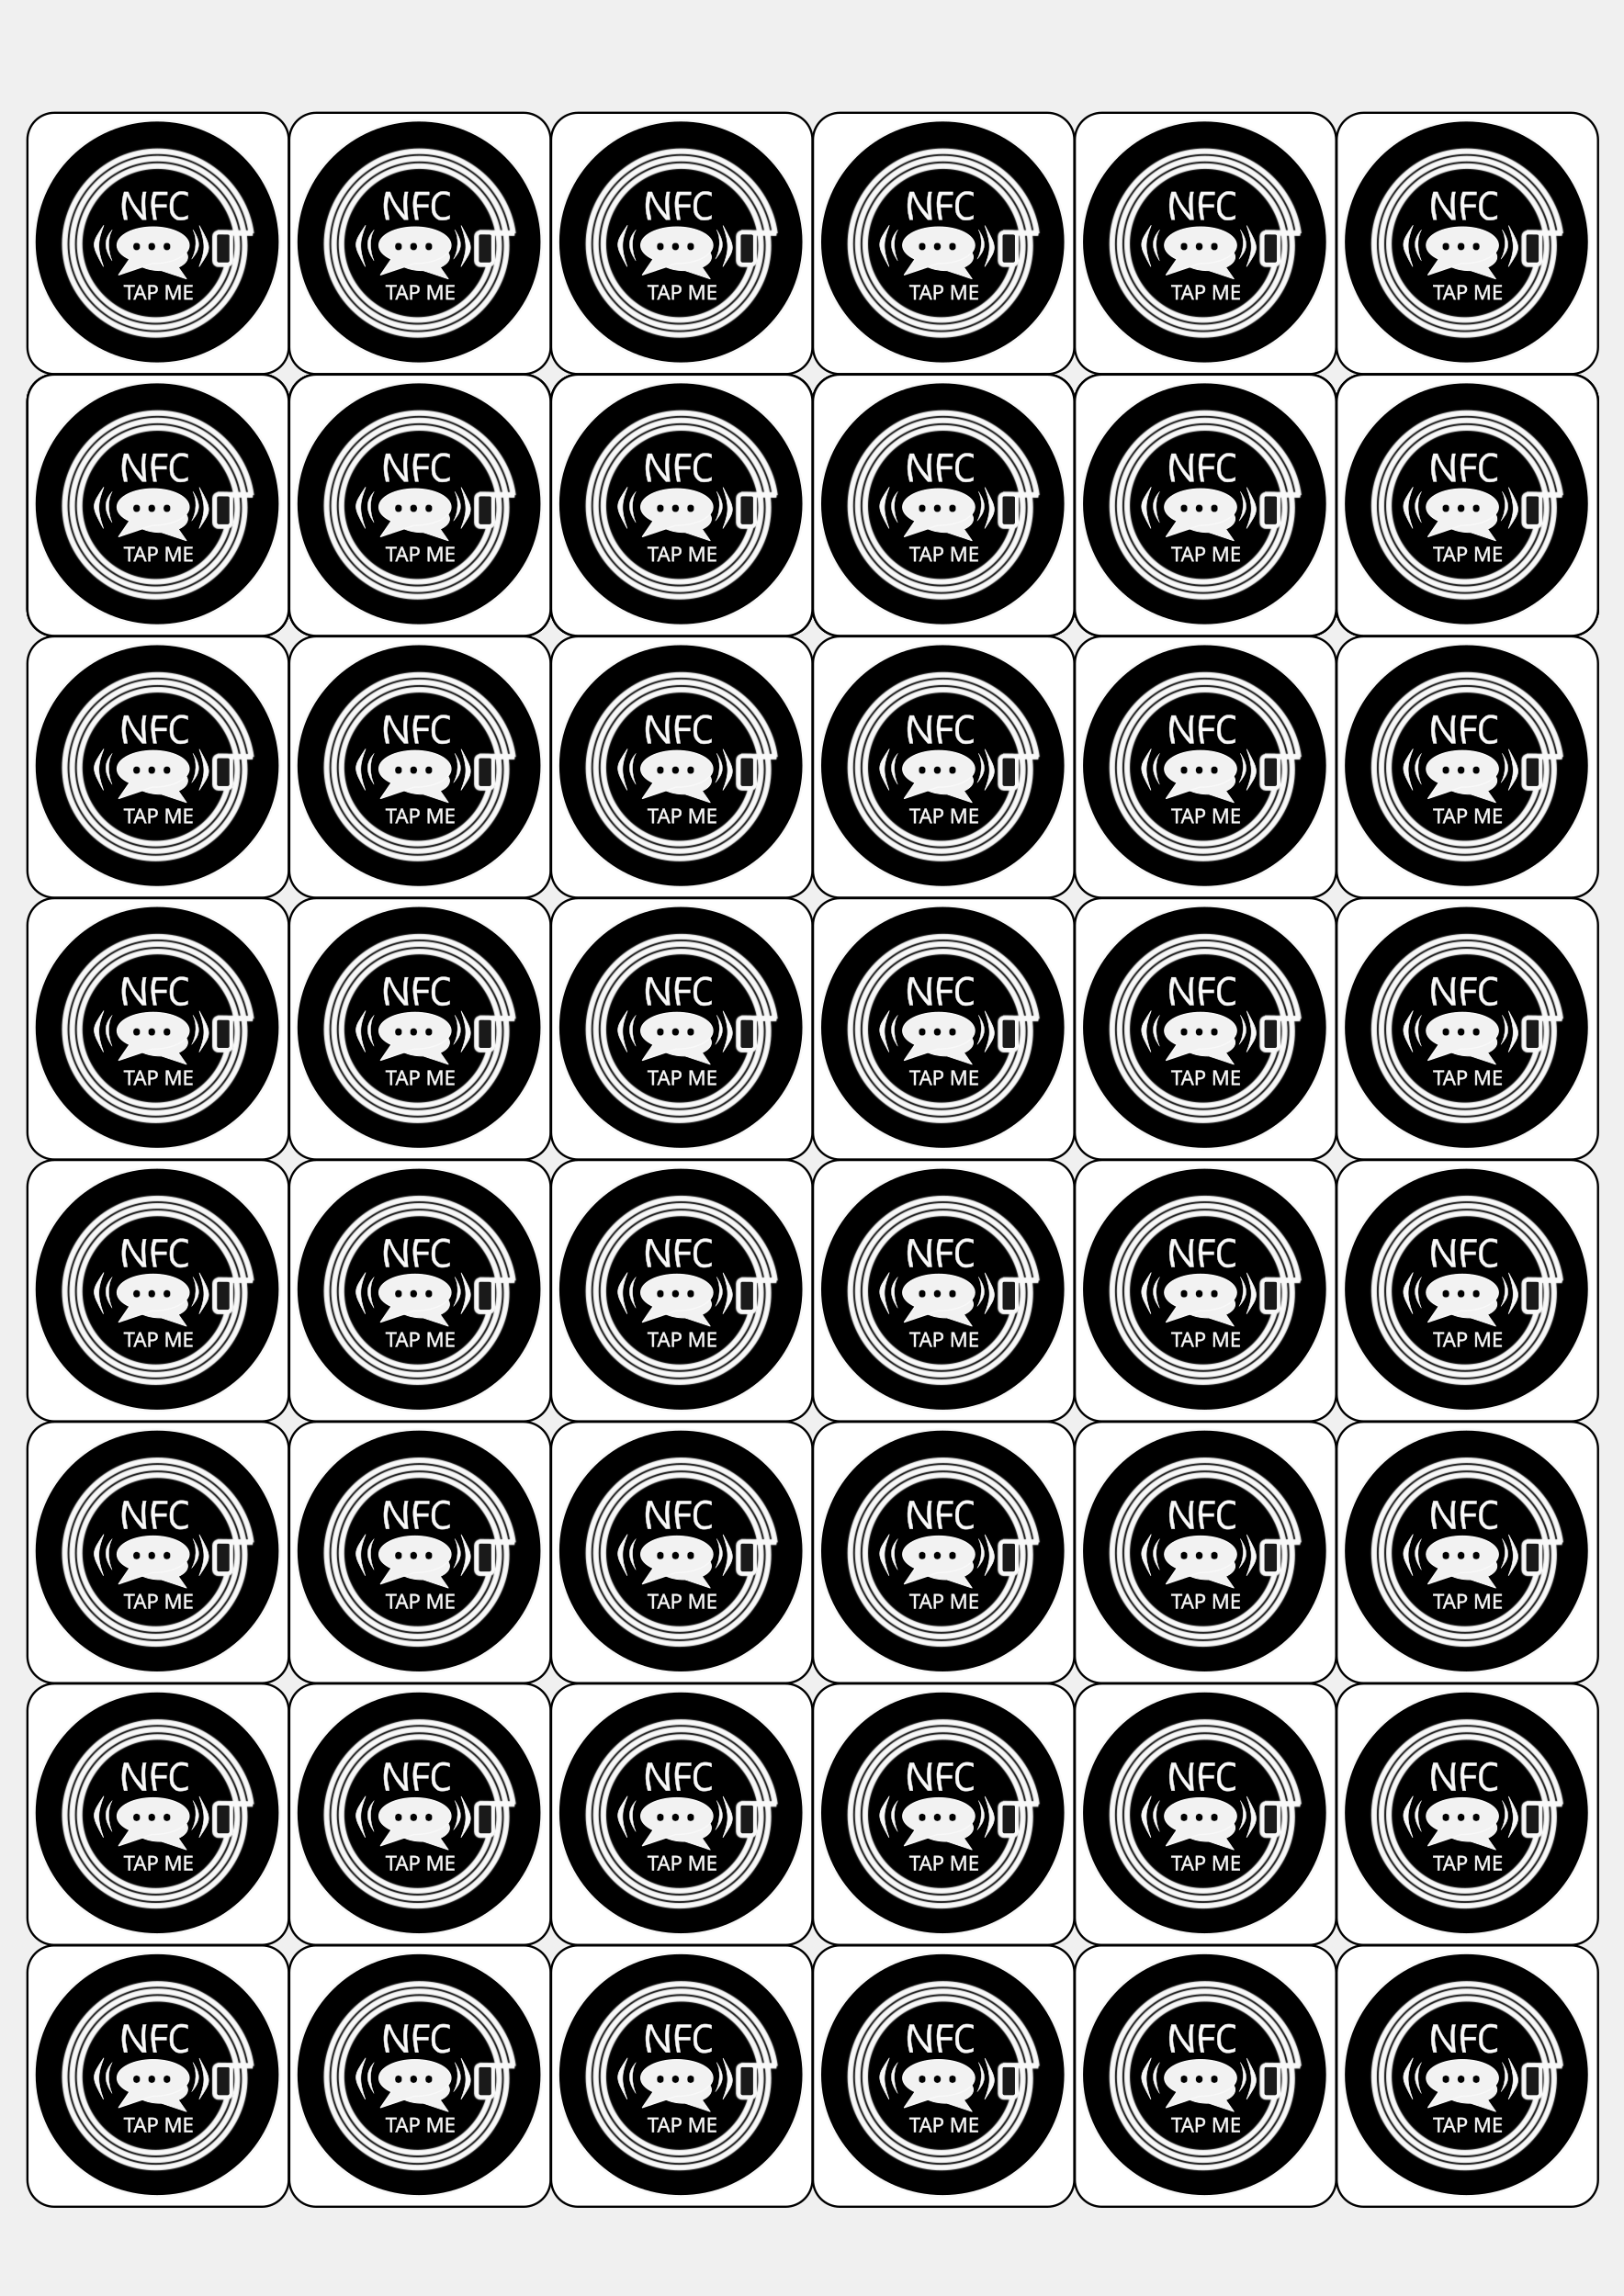
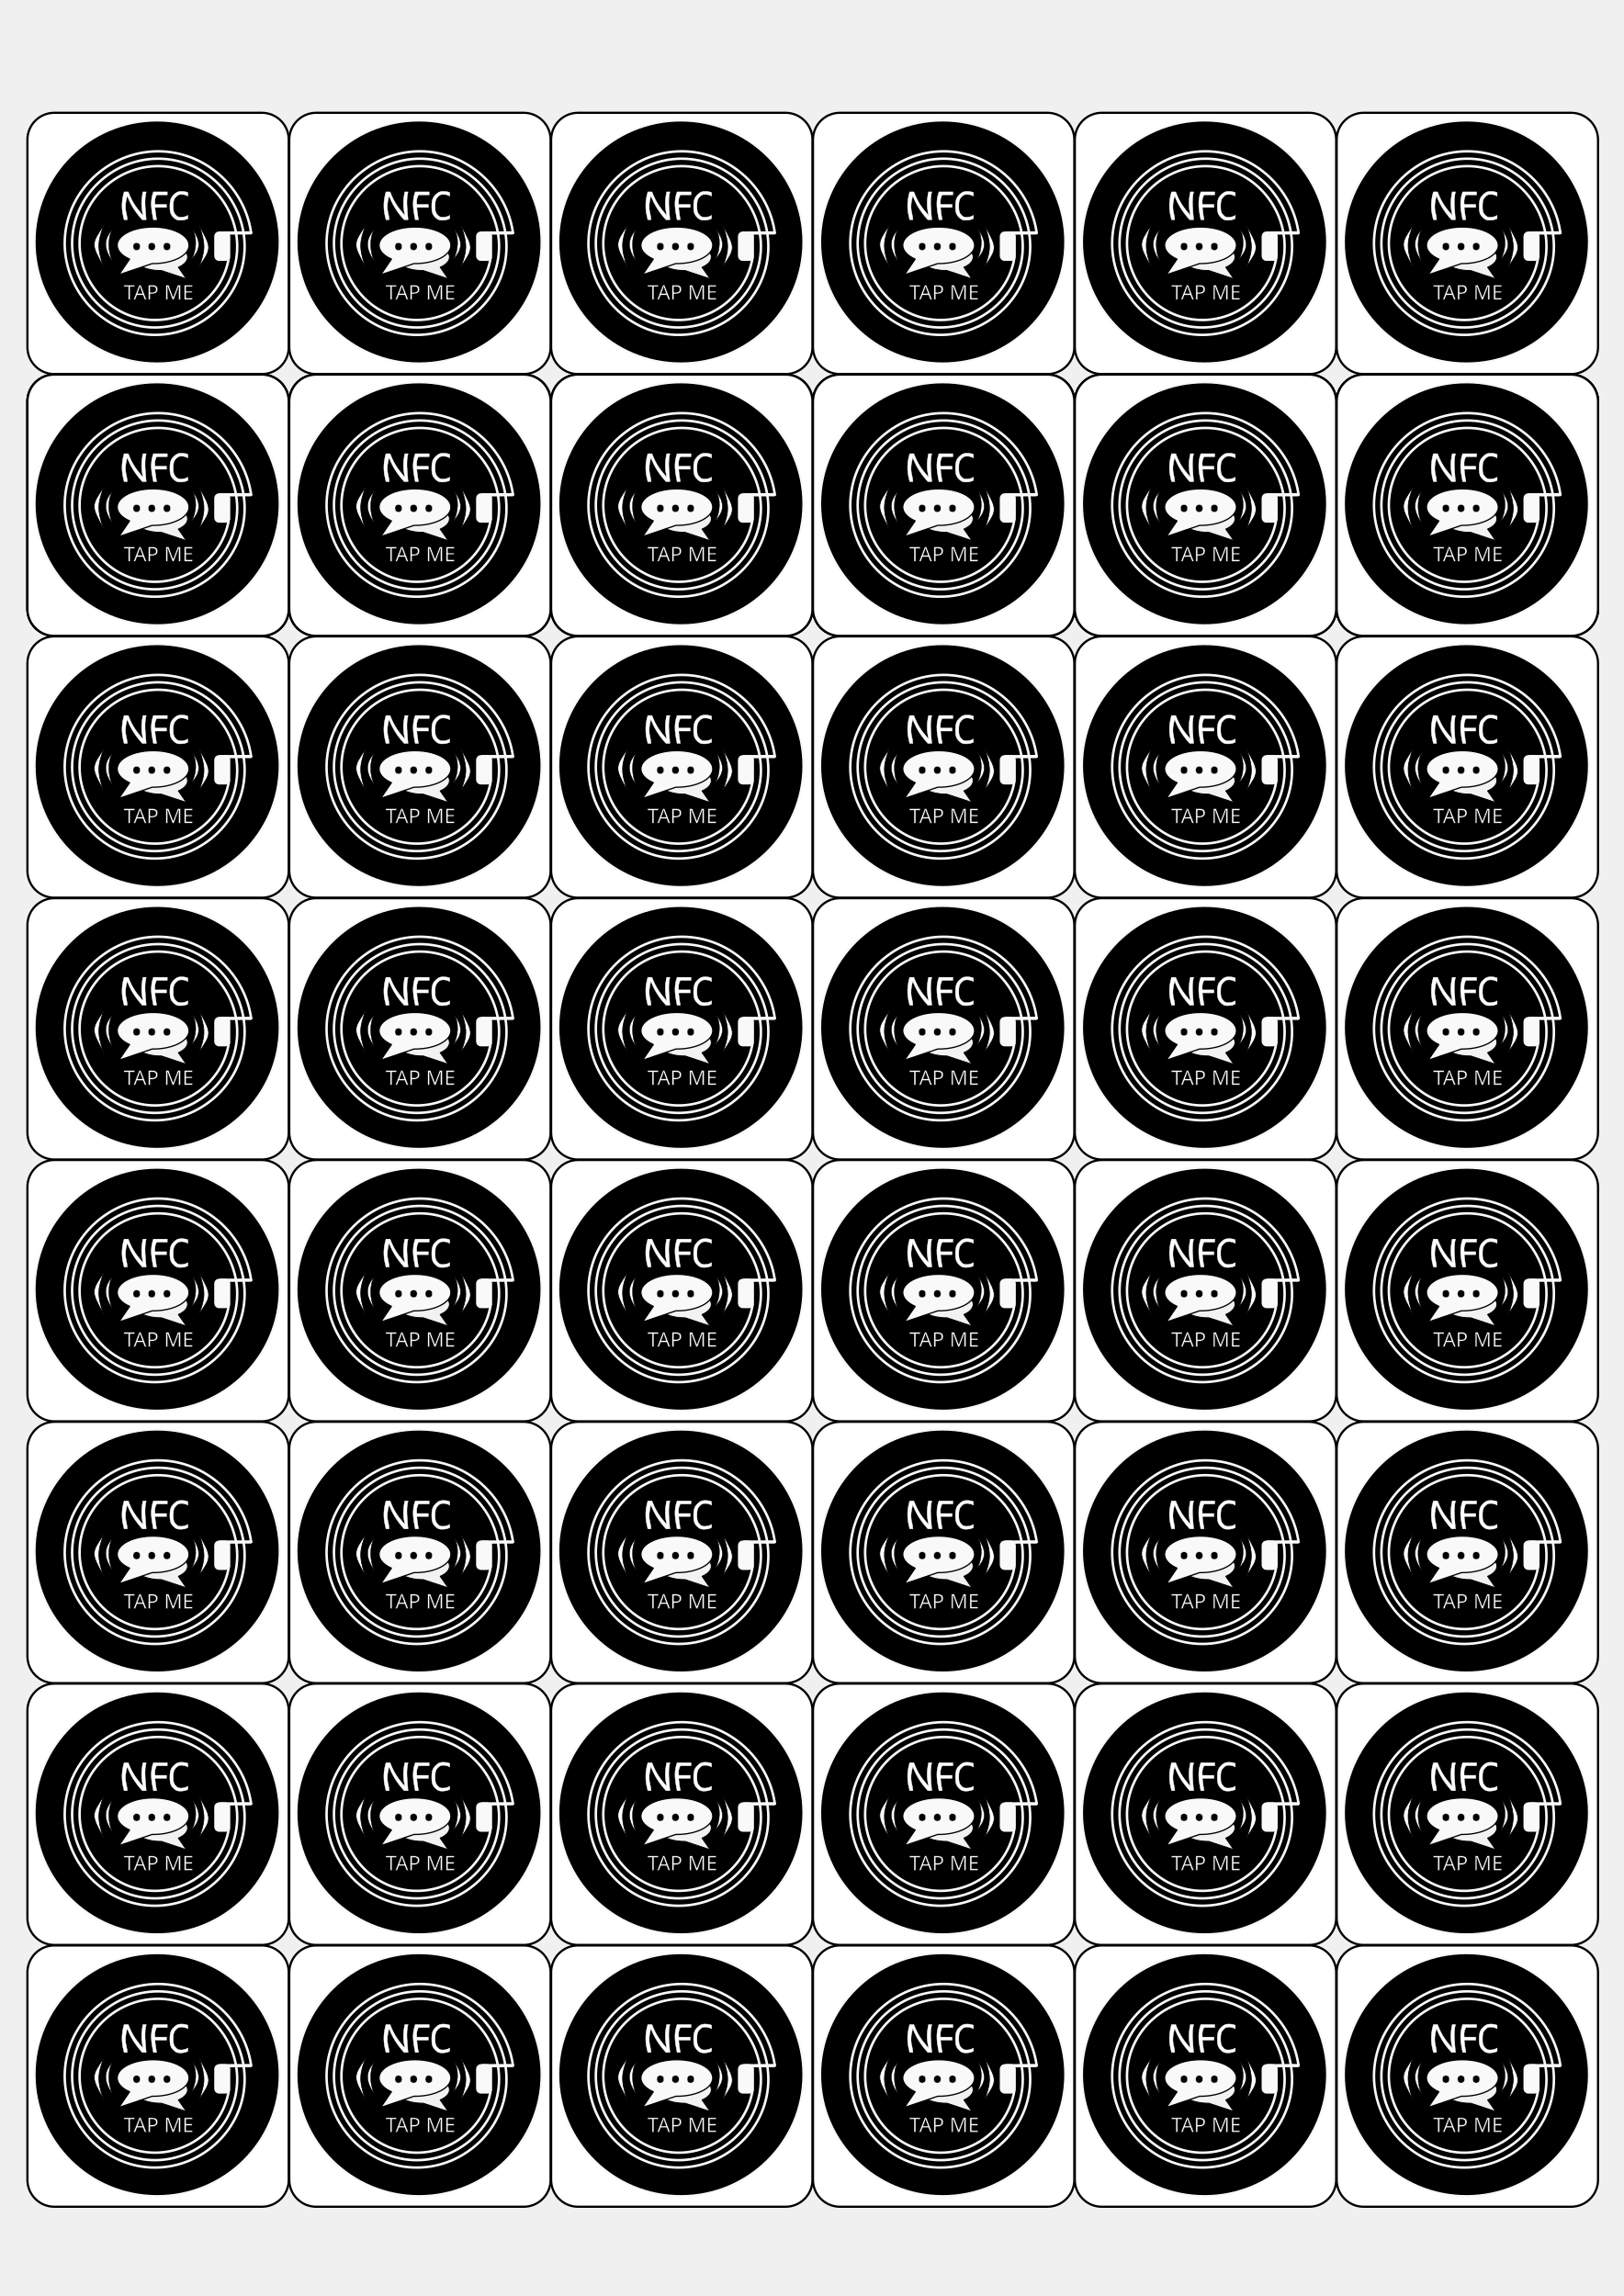
<svg xmlns="http://www.w3.org/2000/svg" xmlns:xlink="http://www.w3.org/1999/xlink" width="210mm" height="297mm" viewBox="0 0 744.094 1052.362" id="svg2" version="1.1">
  <defs id="defs4">
-     <filter style="color-interpolation-filters:sRGB" id="filter4228" x="-0.012" width="1.024" y="-0.012" height="1.024">
-       <feGaussianBlur stdDeviation="2.253" id="feGaussianBlur4230" />
-     </filter>
-   </defs>
+     </defs>
  <g id="layer1" transform="translate(-106.6342,711.1352)">
    <g id="g4190" transform="translate(-177.7197,-137.3731)">
      <rect ry="12.363" y="-700.927" x="122.918" height="119.763" width="119.763" id="rect4188" style="fill:#ffffff;fill-opacity:1;stroke:#000000;stroke-width:1;stroke-linecap:round;stroke-linejoin:round;stroke-miterlimit:4;stroke-dasharray:none;stroke-dashoffset:12.415;stroke-opacity:1" />
      <ellipse style="fill:#000000;fill-opacity:1;stroke:#f9f9f9;stroke-width:1.001;stroke-linecap:round;stroke-linejoin:round;stroke-miterlimit:4;stroke-dasharray:none;stroke-dashoffset:12.415;stroke-opacity:1" id="path4240" cx="182.365" cy="-641.714" rx="56.193" ry="55.706" />
      <g transform="matrix(0.1889765,0,0,0.1889765,114.6074,-659.0778)" id="g4161" style="stroke:#f9f9f9">
-         <g transform="matrix(0.9917692,0,0,1.008299,20.93836,-132.0377)" style="font-style:normal;font-weight:normal;font-size:95.711px;line-height:125%;font-family:sans-serif;letter-spacing:0px;word-spacing:0px;fill:#f9f9f9;fill-opacity:1;stroke:#f9f9f9;stroke-width:1px;stroke-linecap:butt;stroke-linejoin:miter;stroke-opacity:1" id="text4164">
-           <path d="m 313.658,168.624 -9.627,0 c -19.47,-21.303 -29.077,-38.117 -36.639,-57.623 l -0.28,0 c -9.187,33.515 -0.404,39.408 0.374,57.623 l -7.851,0 c -4.694,-18.415 -8.631,-37.461 0,-67.017 l 10.188,0 c 10.744,28.299 22.618,41.191 36.266,57.062 l 0.187,0 c -5.029,-19.836 -5.11,-36.408 -0.467,-57.062 l 7.851,0 c -5.195,19.087 -1.946,43.46 0,67.017 z" style="font-style:normal;font-variant:normal;font-weight:normal;font-stretch:normal;font-family:'Nirmala UI';-inkscape-font-specification:'Nirmala UI';fill:#f9f9f9;stroke:#f9f9f9" id="path4152" />
-           <path d="m 365.252,108.711 -26.171,0 c -3.312,6.565 -5.241,11.743 -4.033,23.18 l 28.241,0 0,7.057 -28.241,0 c 0.842,11.373 2.56,20.165 4.033,29.676 l -7.851,0 c -3.901,-21.188 -9.203,-41.962 0,-67.017 l 34.022,0 z" style="font-style:normal;font-variant:normal;font-weight:normal;font-stretch:normal;font-family:'Nirmala UI';-inkscape-font-specification:'Nirmala UI';fill:#f9f9f9;stroke:#f9f9f9" id="path4154" />
-           <path d="m 415.509,165.82 c -4.954,2.617 -11.123,3.926 -18.507,3.926 -9.534,0 -13.134,-3.069 -18.866,-9.207 -5.733,-6.138 -6.582,-14.192 -6.582,-24.161 0,-10.718 1.208,-19.379 7.657,-25.984 6.449,-6.605 10.595,-9.908 20.502,-9.908 6.356,0 11.621,0.919 15.796,2.757 l 0,8.365 c -4.798,-2.679 -10.095,-4.019 -15.89,-4.019 -7.696,0 -9.909,2.57 -14.707,7.711 -4.767,5.141 -5.134,12.011 -5.134,20.61 0,8.163 0.211,14.674 4.666,19.535 4.486,4.829 6.326,7.244 13.586,7.244 6.73,0 12.556,-1.495 17.479,-4.486 z" style="font-style:normal;font-variant:normal;font-weight:normal;font-stretch:normal;font-family:'Nirmala UI';-inkscape-font-specification:'Nirmala UI';fill:#f9f9f9;stroke:#f9f9f9" id="path4156" />
+         <g transform="matrix(0.9917692,0,0,1.008299,20.93836,-132.0377)" style="font-style:normal;font-weight:normal;font-size:95.711px;line-height:125%;font-family:sans-serif;letter-spacing:0px;word-spacing:0px;fill:#ffffff;fill-opacity:1;stroke:#ffffff;stroke-width:1px;stroke-linecap:butt;stroke-linejoin:miter;stroke-opacity:1" id="text4164">
+           <path d="m 313.658,168.624 -9.627,0 c -19.47,-21.303 -29.077,-38.117 -36.639,-57.623 l -0.28,0 c -9.187,33.515 -0.404,39.408 0.374,57.623 l -7.851,0 c -4.694,-18.415 -8.631,-37.461 0,-67.017 l 10.188,0 c 10.744,28.299 22.618,41.191 36.266,57.062 l 0.187,0 c -5.029,-19.836 -5.11,-36.408 -0.467,-57.062 l 7.851,0 c -5.195,19.087 -1.946,43.46 0,67.017 z" style="font-style:normal;font-variant:normal;font-weight:normal;font-stretch:normal;font-family:'Nirmala UI';-inkscape-font-specification:'Nirmala UI';fill:#ffffff;stroke:#ffffff" id="path4152" />
+           <path d="m 365.252,108.711 -26.171,0 c -3.312,6.565 -5.241,11.743 -4.033,23.18 l 28.241,0 0,7.057 -28.241,0 c 0.842,11.373 2.56,20.165 4.033,29.676 l -7.851,0 c -3.901,-21.188 -9.203,-41.962 0,-67.017 l 34.022,0 z" style="font-style:normal;font-variant:normal;font-weight:normal;font-stretch:normal;font-family:'Nirmala UI';-inkscape-font-specification:'Nirmala UI';fill:#ffffff;stroke:#ffffff" id="path4154" />
+           <path d="m 415.509,165.82 c -4.954,2.617 -11.123,3.926 -18.507,3.926 -9.534,0 -13.134,-3.069 -18.866,-9.207 -5.733,-6.138 -6.582,-14.192 -6.582,-24.161 0,-10.718 1.208,-19.379 7.657,-25.984 6.449,-6.605 10.595,-9.908 20.502,-9.908 6.356,0 11.621,0.919 15.796,2.757 l 0,8.365 c -4.798,-2.679 -10.095,-4.019 -15.89,-4.019 -7.696,0 -9.909,2.57 -14.707,7.711 -4.767,5.141 -5.134,12.011 -5.134,20.61 0,8.163 0.211,14.674 4.666,19.535 4.486,4.829 6.326,7.244 13.586,7.244 6.73,0 12.556,-1.495 17.479,-4.486 z" style="font-style:normal;font-variant:normal;font-weight:normal;font-stretch:normal;font-family:'Nirmala UI';-inkscape-font-specification:'Nirmala UI';fill:#ffffff;stroke:#ffffff" id="path4156" />
        </g>
        <g id="g4152" transform="matrix(0.8369841,0,0,0.8369841,53.07195,10.51403)" style="stroke:#f9f9f9">
-           <path id="path4153" d="m 375.26,101.955 a 78.118,39.059 0 0 1 78.119,39.058 78.118,39.059 0 0 1 -26.971,29.492 l 23.419,33.603 -72.523,-24.085 a 78.118,39.059 0 0 1 -2.043,0.051 78.118,39.059 0 0 1 -78.116,-39.061 78.118,39.059 0 0 1 78.116,-39.058 z" style="fill:#f2f2f2;stroke:#f9f9f9;stroke-width:2.71;stroke-linejoin:round;stroke-miterlimit:4;stroke-dasharray:none;stroke-dashoffset:0;stroke-opacity:1" />
-           <path style="fill:#f2f2f2;stroke:#f9f9f9;stroke-width:3.645;stroke-linejoin:round;stroke-miterlimit:4;stroke-dasharray:none;stroke-dashoffset:0;stroke-opacity:1" d="m 353.342,53.926 a 104.202,52.97 0 0 0 -104.204,52.968 104.202,52.97 0 0 0 35.977,39.996 l -31.238,45.57 96.74,-32.663 a 104.202,52.97 0 0 0 2.726,0.069 A 104.202,52.97 0 0 0 457.542,106.894 104.202,52.97 0 0 0 353.342,53.926 Z" id="path4162" />
+           <path id="path4153" d="m 375.26,101.955 a 78.118,39.059 0 0 1 78.119,39.058 78.118,39.059 0 0 1 -26.971,29.492 l 23.419,33.603 -72.523,-24.085 a 78.118,39.059 0 0 1 -2.043,0.051 78.118,39.059 0 0 1 -78.116,-39.061 78.118,39.059 0 0 1 78.116,-39.058 z" style="fill:#f2f2f2;stroke:#000000;stroke-width:2.71;stroke-linejoin:round;stroke-miterlimit:4;stroke-dasharray:none;stroke-dashoffset:0;stroke-opacity:1" />
+           <path style="fill:#f9f9f9;stroke:#000000;stroke-width:3.645;stroke-linejoin:round;stroke-miterlimit:4;stroke-dasharray:none;stroke-dashoffset:0;stroke-opacity:1" d="m 353.342,53.926 a 104.202,52.97 0 0 0 -104.204,52.968 104.202,52.97 0 0 0 35.977,39.996 l -31.238,45.57 96.74,-32.663 a 104.202,52.97 0 0 0 2.726,0.069 A 104.202,52.97 0 0 0 457.542,106.894 104.202,52.97 0 0 0 353.342,53.926 Z" id="path4162" />
          <text id="text4162" y="119.25" x="283.594" style="font-style:normal;font-weight:normal;font-size:163.919px;line-height:125%;font-family:sans-serif;letter-spacing:0px;word-spacing:0px;fill:#000000;fill-opacity:1;stroke:#f9f9f9;stroke-width:1px;stroke-linecap:butt;stroke-linejoin:miter;stroke-opacity:1" xml:space="preserve">
            <tspan y="119.25" x="283.594" id="tspan4164">...</tspan>
          </text>
        </g>
-         <g id="g4145" style="stroke:#f9f9f9;stroke-width:13.7;stroke-miterlimit:4;stroke-dasharray:none;stroke-dashoffset:0;filter:url(#filter4228)">
-           <path transform="matrix(0.7931774,-0.6089907,0.6089907,0.7931774,16.4905,237.5781)" d="M 504.766,191.991 C 453.98,275.814 341.397,302.239 257.916,251.608 171.995,199.498 144.92,84.058 196.873,-1.522 250.304,-89.536 368.596,-117.26 456.271,-63.987 546.373,-9.24 574.745,111.898 520.155,201.663 464.093,293.851 340.115,322.869 248.264,266.965 153.996,209.591 124.333,82.778 181.548,-11.155 240.232,-107.499 369.873,-137.806 465.884,-79.283 564.301,-19.292 595.251,113.173 535.421,211.258 474.126,311.744 338.842,343.336 238.688,282.202 136.136,219.605 103.904,81.508 166.339,-20.713 230.236,-125.327 371.141,-158.198 475.425,-94.463 580.211,-30.422 614.79,109.759 553.534,215.804" id="path4160" style="fill:none;fill-rule:evenodd;stroke:#f9f9f9;stroke-width:13.7;stroke-linecap:butt;stroke-linejoin:miter;stroke-miterlimit:4;stroke-dasharray:none;stroke-dashoffset:0;stroke-opacity:1" />
-           <rect ry="8.081" y="70.229" x="498.951" height="75.683" width="37.297" id="rect4166" style="fill:#1a1a1a;stroke:#f9f9f9;stroke-width:13.7;stroke-linejoin:round;stroke-miterlimit:4;stroke-dasharray:none;stroke-dashoffset:0;stroke-opacity:1" />
-           <path id="path4168" d="m 590.497,70.506 -85.863,-1.01" style="fill:none;fill-rule:evenodd;stroke:#f9f9f9;stroke-width:13.7;stroke-linecap:butt;stroke-linejoin:miter;stroke-miterlimit:4;stroke-dasharray:none;stroke-dashoffset:0;stroke-opacity:1" />
-         </g>
        <g id="g4176" transform="translate(-0.223356,0.0609152)" style="stroke:#f9f9f9">
          <path style="fill:none;fill-rule:evenodd;stroke:#f9f9f9;stroke-width:6.022;stroke-linecap:butt;stroke-linejoin:miter;stroke-miterlimit:4;stroke-dasharray:none;stroke-opacity:1" id="path4178" d="m 476.294,227.661 c -70.763,68.397 -186.843,65.253 -254.95,-5.272 -70.088,-72.576 -66.844,-191.585 5.493,-261.384 74.386,-71.775 196.316,-68.433 267.804,5.714 73.459,76.191 70.018,201.038 -5.934,274.211 -77.993,75.139 -205.75,71.6 -280.604,-6.153 -76.816,-79.791 -73.179,-210.452 6.372,-286.985 81.586,-78.49 215.146,-74.755 293.354,6.591 80.161,83.377 76.328,219.83 -6.808,299.711 -85.165,81.829 -224.506,77.899 -306.056,-7.026 -83.494,-86.949 -79.466,-229.173 7.242,-312.389 88.731,-85.157 233.833,-81.032 318.712,7.459 69.921,72.895 83.061,186.337 32.615,273.668" transform="matrix(0.7931774,-0.6089907,0.6089907,0.7931774,16.4905,237.5781)" />
-           <rect style="fill:#1a1a1a;stroke:#f9f9f9;stroke-width:7.299;stroke-linejoin:round;stroke-miterlimit:4;stroke-dasharray:none;stroke-dashoffset:0;stroke-opacity:1" id="rect4180" width="37.297" height="75.683" x="500.379" y="69.515" ry="8.081" />
-           <path style="fill:none;fill-rule:evenodd;stroke:#f9f9f9;stroke-width:7.9;stroke-linecap:butt;stroke-linejoin:miter;stroke-miterlimit:4;stroke-dasharray:none;stroke-opacity:1" d="m 590.497,70.506 -85.863,-1.01" id="path4182" />
+           <rect style="fill:#f9f9f9;stroke:#f9f9f9;stroke-width:7.299;stroke-linejoin:round;stroke-miterlimit:4;stroke-dasharray:none;stroke-dashoffset:0;stroke-opacity:1" id="rect4180" width="31.598" height="64.118" x="500.852" y="69.987" ry="8.081" />
+           <path style="fill:none;fill-rule:evenodd;stroke:#f9f9f9;stroke-width:7.9;stroke-linecap:round;stroke-linejoin:miter;stroke-miterlimit:4;stroke-dasharray:none;stroke-opacity:1" d="m 585.536,69.797 -73.343,0.407" id="path4182" />
        </g>
-         <text xml:space="preserve" style="font-style:normal;font-weight:normal;font-size:49.149px;line-height:125%;font-family:sans-serif;letter-spacing:0px;word-spacing:0px;fill:#f9f9f9;fill-opacity:1;stroke:#f9f9f9;stroke-width:1px;stroke-linecap:butt;stroke-linejoin:miter;stroke-opacity:1" x="277.433" y="231.465" id="text4158">
-           <tspan id="tspan4160" x="277.433" y="231.465" style="font-style:normal;font-variant:normal;font-weight:normal;font-stretch:normal;font-family:'Trebuchet MS';-inkscape-font-specification:'Trebuchet MS';fill:#f9f9f9;stroke:#f9f9f9">TAP ME</tspan>
+         <text xml:space="preserve" style="font-style:normal;font-weight:normal;font-size:49.149px;line-height:125%;font-family:sans-serif;letter-spacing:0px;word-spacing:0px;fill:#ffffff;fill-opacity:1;stroke:#000000;stroke-width:1px;stroke-linecap:butt;stroke-linejoin:miter;stroke-opacity:1;" x="277.433" y="231.465" id="text4158">
+           <tspan id="tspan4160" x="277.433" y="231.465" style="font-style:normal;font-variant:normal;font-weight:normal;font-stretch:normal;font-family:'Trebuchet MS';-inkscape-font-specification:'Trebuchet MS';fill:#ffffff;stroke:#000000;">TAP ME</tspan>
        </text>
-         <g id="g4171" transform="translate(-16.16244,10.10153)" style="fill:#f9f9f9;stroke:#f9f9f9">
-           <path id="path4165" d="m 265.98,52.001 c -19.889,22.868 -21.82,43.63 -0.4,75.592 -9.536,-22.662 -12.153,-53.64 0.4,-75.592 z" style="fill:#f9f9f9;fill-rule:evenodd;stroke:#f9f9f9;stroke-width:1px;stroke-linecap:butt;stroke-linejoin:miter;stroke-opacity:1" />
-           <path id="path4169" d="M 245.373,41.182 C 214.982,86.392 214.054,86.5 244.505,141.752 228.281,94.801 231.076,79.445 245.373,41.182 Z" style="fill:#f9f9f9;fill-rule:evenodd;stroke:#f9f9f9;stroke-width:1.673px;stroke-linecap:butt;stroke-linejoin:miter;stroke-opacity:1" />
+         <g id="g4171" transform="translate(-16.16244,10.10153)" style="fill:#ffffff;stroke:#000000">
+           <path id="path4165" d="m 265.98,52.001 c -19.889,22.868 -21.82,43.63 -0.4,75.592 -9.536,-22.662 -12.153,-53.64 0.4,-75.592 z" style="fill:#ffffff;fill-rule:evenodd;stroke:#000000;stroke-width:1px;stroke-linecap:butt;stroke-linejoin:miter;stroke-opacity:1" />
+           <path id="path4169" d="M 245.373,41.182 C 214.982,86.392 214.054,86.5 244.505,141.752 228.281,94.801 231.076,79.445 245.373,41.182 Z" style="fill:#ffffff;fill-rule:evenodd;stroke:#000000;stroke-width:1.673px;stroke-linecap:butt;stroke-linejoin:miter;stroke-opacity:1" />
        </g>
-         <g id="g4177" transform="matrix(-1,0,0,-1,707.4036,198.7235)" style="fill:#f9f9f9;stroke:#f9f9f9">
-           <path style="fill:#f9f9f9;fill-rule:evenodd;stroke:#f9f9f9;stroke-width:1px;stroke-linecap:butt;stroke-linejoin:miter;stroke-opacity:1" d="m 265.222,65.133 c -19.889,22.868 -24.345,39.842 -2.926,71.804 -10.041,-19.127 -9.628,-49.852 2.926,-71.804 z" id="path4179" />
-           <path style="fill:#f9f9f9;fill-rule:evenodd;stroke:#f9f9f9;stroke-width:1.673px;stroke-linecap:butt;stroke-linejoin:miter;stroke-opacity:1" d="M 247.005,46.775 C 216.615,91.984 216.192,91.588 246.642,146.839 230.419,99.888 232.708,85.037 247.005,46.775 Z" id="path4183" />
+         <g id="g4177" transform="matrix(-1,0,0,-1,707.4036,198.7235)" style="fill:#ffffff;stroke:#000000">
+           <path style="fill:#ffffff;fill-rule:evenodd;stroke:#000000;stroke-width:1px;stroke-linecap:butt;stroke-linejoin:miter;stroke-opacity:1" d="m 265.222,65.133 c -19.889,22.868 -24.345,39.842 -2.926,71.804 -10.041,-19.127 -9.628,-49.852 2.926,-71.804 z" id="path4179" />
+           <path style="fill:#ffffff;fill-rule:evenodd;stroke:#000000;stroke-width:1.673px;stroke-linecap:butt;stroke-linejoin:miter;stroke-opacity:1" d="M 247.005,46.775 C 216.615,91.984 216.192,91.588 246.642,146.839 230.419,99.888 232.708,85.037 247.005,46.775 Z" id="path4183" />
        </g>
      </g>
    </g>
    <use x="0" y="0" xlink:href="#g4190" id="use4219" transform="translate(174,178.8571)" width="100%" height="100%" />
    <use x="0" y="0" xlink:href="#use4219" id="use4229" width="100%" height="100%" transform="translate(120,0)" />
    <use x="0" y="0" xlink:href="#use4229" id="use4231" transform="translate(120,0)" width="100%" height="100%" />
    <use x="0" y="0" xlink:href="#use4231" id="use4233" transform="translate(120,0)" width="100%" height="100%" />
    <use x="0" y="0" xlink:href="#use4233" id="use4235" transform="translate(120,0)" width="100%" height="100%" />
    <use x="0" y="0" xlink:href="#use4235" id="use4237" transform="translate(120,0)" width="100%" height="100%" />
    <use x="0" y="0" xlink:href="#use4219" id="use4239" transform="translate(0,120)" width="100%" height="100%" />
    <use x="0" y="0" xlink:href="#use4229" id="use4241" transform="translate(0,120)" width="100%" height="100%" />
    <use x="0" y="0" xlink:href="#use4231" id="use4243" transform="translate(0,120)" width="100%" height="100%" />
    <use x="0" y="0" xlink:href="#use4233" id="use4245" transform="translate(0,120)" width="100%" height="100%" />
    <use x="0" y="0" xlink:href="#use4235" id="use4247" transform="translate(0,120)" width="100%" height="100%" />
    <use x="0" y="0" xlink:href="#use4237" id="use4249" transform="translate(0,120)" width="100%" height="100%" />
    <use x="0" y="0" xlink:href="#use4239" id="use4251" width="100%" height="100%" />
    <use x="0" y="0" xlink:href="#use4241" id="use4253" width="100%" height="100%" />
    <use x="0" y="0" xlink:href="#use4243" id="use4255" width="100%" height="100%" />
    <use x="0" y="0" xlink:href="#use4245" id="use4257" width="100%" height="100%" />
    <use x="0" y="0" xlink:href="#use4247" id="use4259" width="100%" height="100%" />
    <use x="0" y="0" xlink:href="#use4249" id="use4261" width="100%" height="100%" />
    <use x="0" y="0" xlink:href="#use4251" id="use4263" width="100%" height="100%" />
    <use x="0" y="0" xlink:href="#use4253" id="use4265" width="100%" height="100%" />
    <use x="0" y="0" xlink:href="#use4255" id="use4267" width="100%" height="100%" />
    <use x="0" y="0" xlink:href="#use4257" id="use4269" width="100%" height="100%" />
    <use x="0" y="0" xlink:href="#use4259" id="use4271" width="100%" height="100%" />
    <use x="0" y="0" xlink:href="#use4261" id="use4273" width="100%" height="100%" />
    <use x="0" y="0" xlink:href="#use4263" id="use4275" transform="translate(0,120)" width="100%" height="100%" />
    <use x="0" y="0" xlink:href="#use4265" id="use4277" transform="translate(0,120)" width="100%" height="100%" />
    <use x="0" y="0" xlink:href="#use4267" id="use4279" transform="translate(0,120)" width="100%" height="100%" />
    <use x="0" y="0" xlink:href="#use4269" id="use4281" transform="translate(0,120)" width="100%" height="100%" />
    <use x="0" y="0" xlink:href="#use4271" id="use4283" transform="translate(0,120)" width="100%" height="100%" />
    <use x="0" y="0" xlink:href="#use4273" id="use4285" transform="translate(0,120)" width="100%" height="100%" />
    <use x="0" y="0" xlink:href="#use4275" id="use4287" transform="translate(0,120)" width="100%" height="100%" />
    <use x="0" y="0" xlink:href="#use4277" id="use4289" transform="translate(0,120)" width="100%" height="100%" />
    <use x="0" y="0" xlink:href="#use4279" id="use4291" transform="translate(0,120)" width="100%" height="100%" />
    <use x="0" y="0" xlink:href="#use4281" id="use4293" transform="translate(0,120)" width="100%" height="100%" />
    <use x="0" y="0" xlink:href="#use4283" id="use4295" transform="translate(0,120)" width="100%" height="100%" />
    <use x="0" y="0" xlink:href="#use4285" id="use4297" transform="translate(0,120)" width="100%" height="100%" />
    <use x="0" y="0" xlink:href="#use4287" id="use4299" transform="translate(0,120)" width="100%" height="100%" />
    <use x="0" y="0" xlink:href="#use4289" id="use4301" transform="translate(0,120)" width="100%" height="100%" />
    <use x="0" y="0" xlink:href="#use4291" id="use4303" transform="translate(0,120)" width="100%" height="100%" />
    <use x="0" y="0" xlink:href="#use4293" id="use4305" transform="translate(0,120)" width="100%" height="100%" />
    <use x="0" y="0" xlink:href="#use4295" id="use4307" transform="translate(0,120)" width="100%" height="100%" />
    <use x="0" y="0" xlink:href="#use4297" id="use4309" transform="translate(0,120)" width="100%" height="100%" />
    <use x="0" y="0" xlink:href="#use4299" id="use4311" transform="translate(0,120)" width="100%" height="100%" />
    <use x="0" y="0" xlink:href="#use4301" id="use4313" transform="translate(0,120)" width="100%" height="100%" />
    <use x="0" y="0" xlink:href="#use4303" id="use4315" transform="translate(0,120)" width="100%" height="100%" />
    <use x="0" y="0" xlink:href="#use4305" id="use4317" transform="translate(0,120)" width="100%" height="100%" />
    <use x="0" y="0" xlink:href="#use4307" id="use4319" transform="translate(0,120)" width="100%" height="100%" />
    <use x="0" y="0" xlink:href="#use4309" id="use4321" transform="translate(0,120)" width="100%" height="100%" />
    <use x="0" y="0" xlink:href="#use4311" id="use4323" transform="translate(0,120)" width="100%" height="100%" />
    <use x="0" y="0" xlink:href="#use4313" id="use4325" transform="translate(0,120)" width="100%" height="100%" />
    <use x="0" y="0" xlink:href="#use4315" id="use4327" transform="translate(0,120)" width="100%" height="100%" />
    <use x="0" y="0" xlink:href="#use4317" id="use4329" transform="translate(0,120)" width="100%" height="100%" />
    <use x="0" y="0" xlink:href="#use4319" id="use4331" transform="translate(0,120)" width="100%" height="100%" />
    <use x="0" y="0" xlink:href="#use4321" id="use4333" transform="translate(0,120)" width="100%" height="100%" />
    <use x="0" y="0" xlink:href="#use4323" id="use4335" transform="translate(0,120)" width="100%" height="100%" />
    <use x="0" y="0" xlink:href="#use4325" id="use4337" transform="translate(0,120)" width="100%" height="100%" />
    <use x="0" y="0" xlink:href="#use4327" id="use4339" transform="translate(0,120)" width="100%" height="100%" />
    <use x="0" y="0" xlink:href="#use4329" id="use4341" transform="translate(0,120)" width="100%" height="100%" />
    <use x="0" y="0" xlink:href="#use4331" id="use4343" transform="translate(0,120)" width="100%" height="100%" />
    <use x="0" y="0" xlink:href="#use4333" id="use4345" transform="translate(0,120)" width="100%" height="100%" />
  </g>
</svg>
